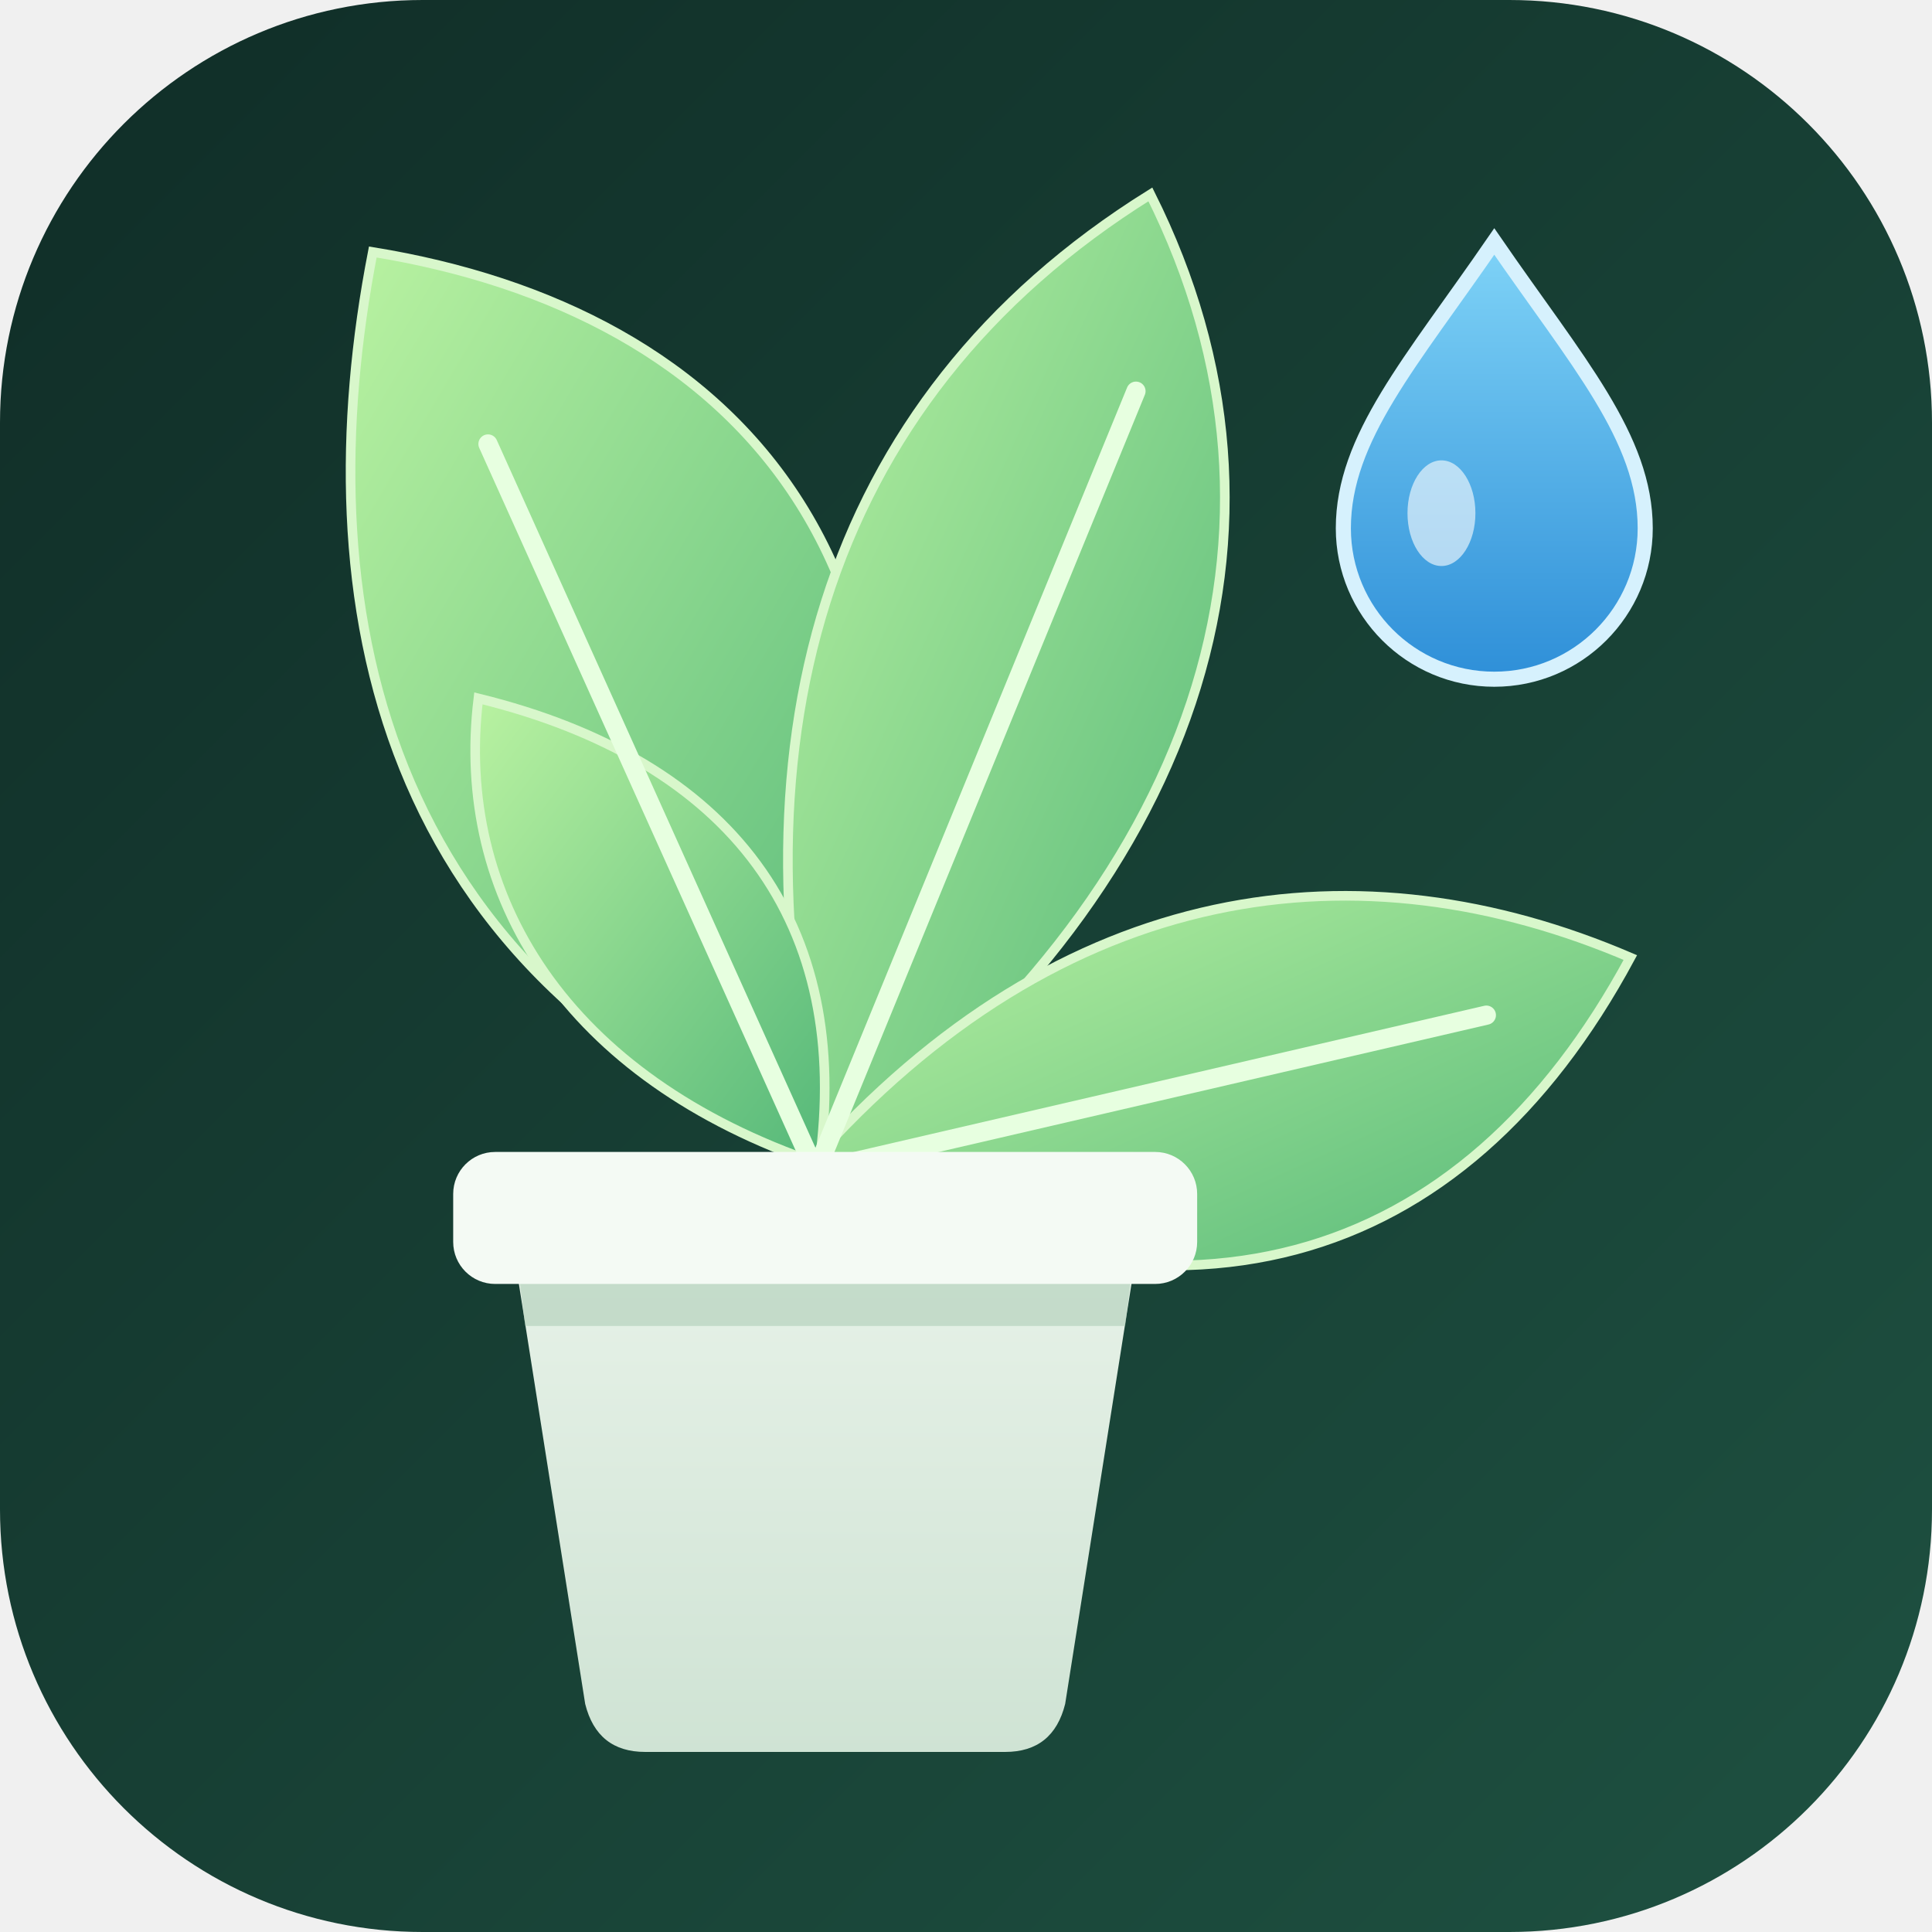
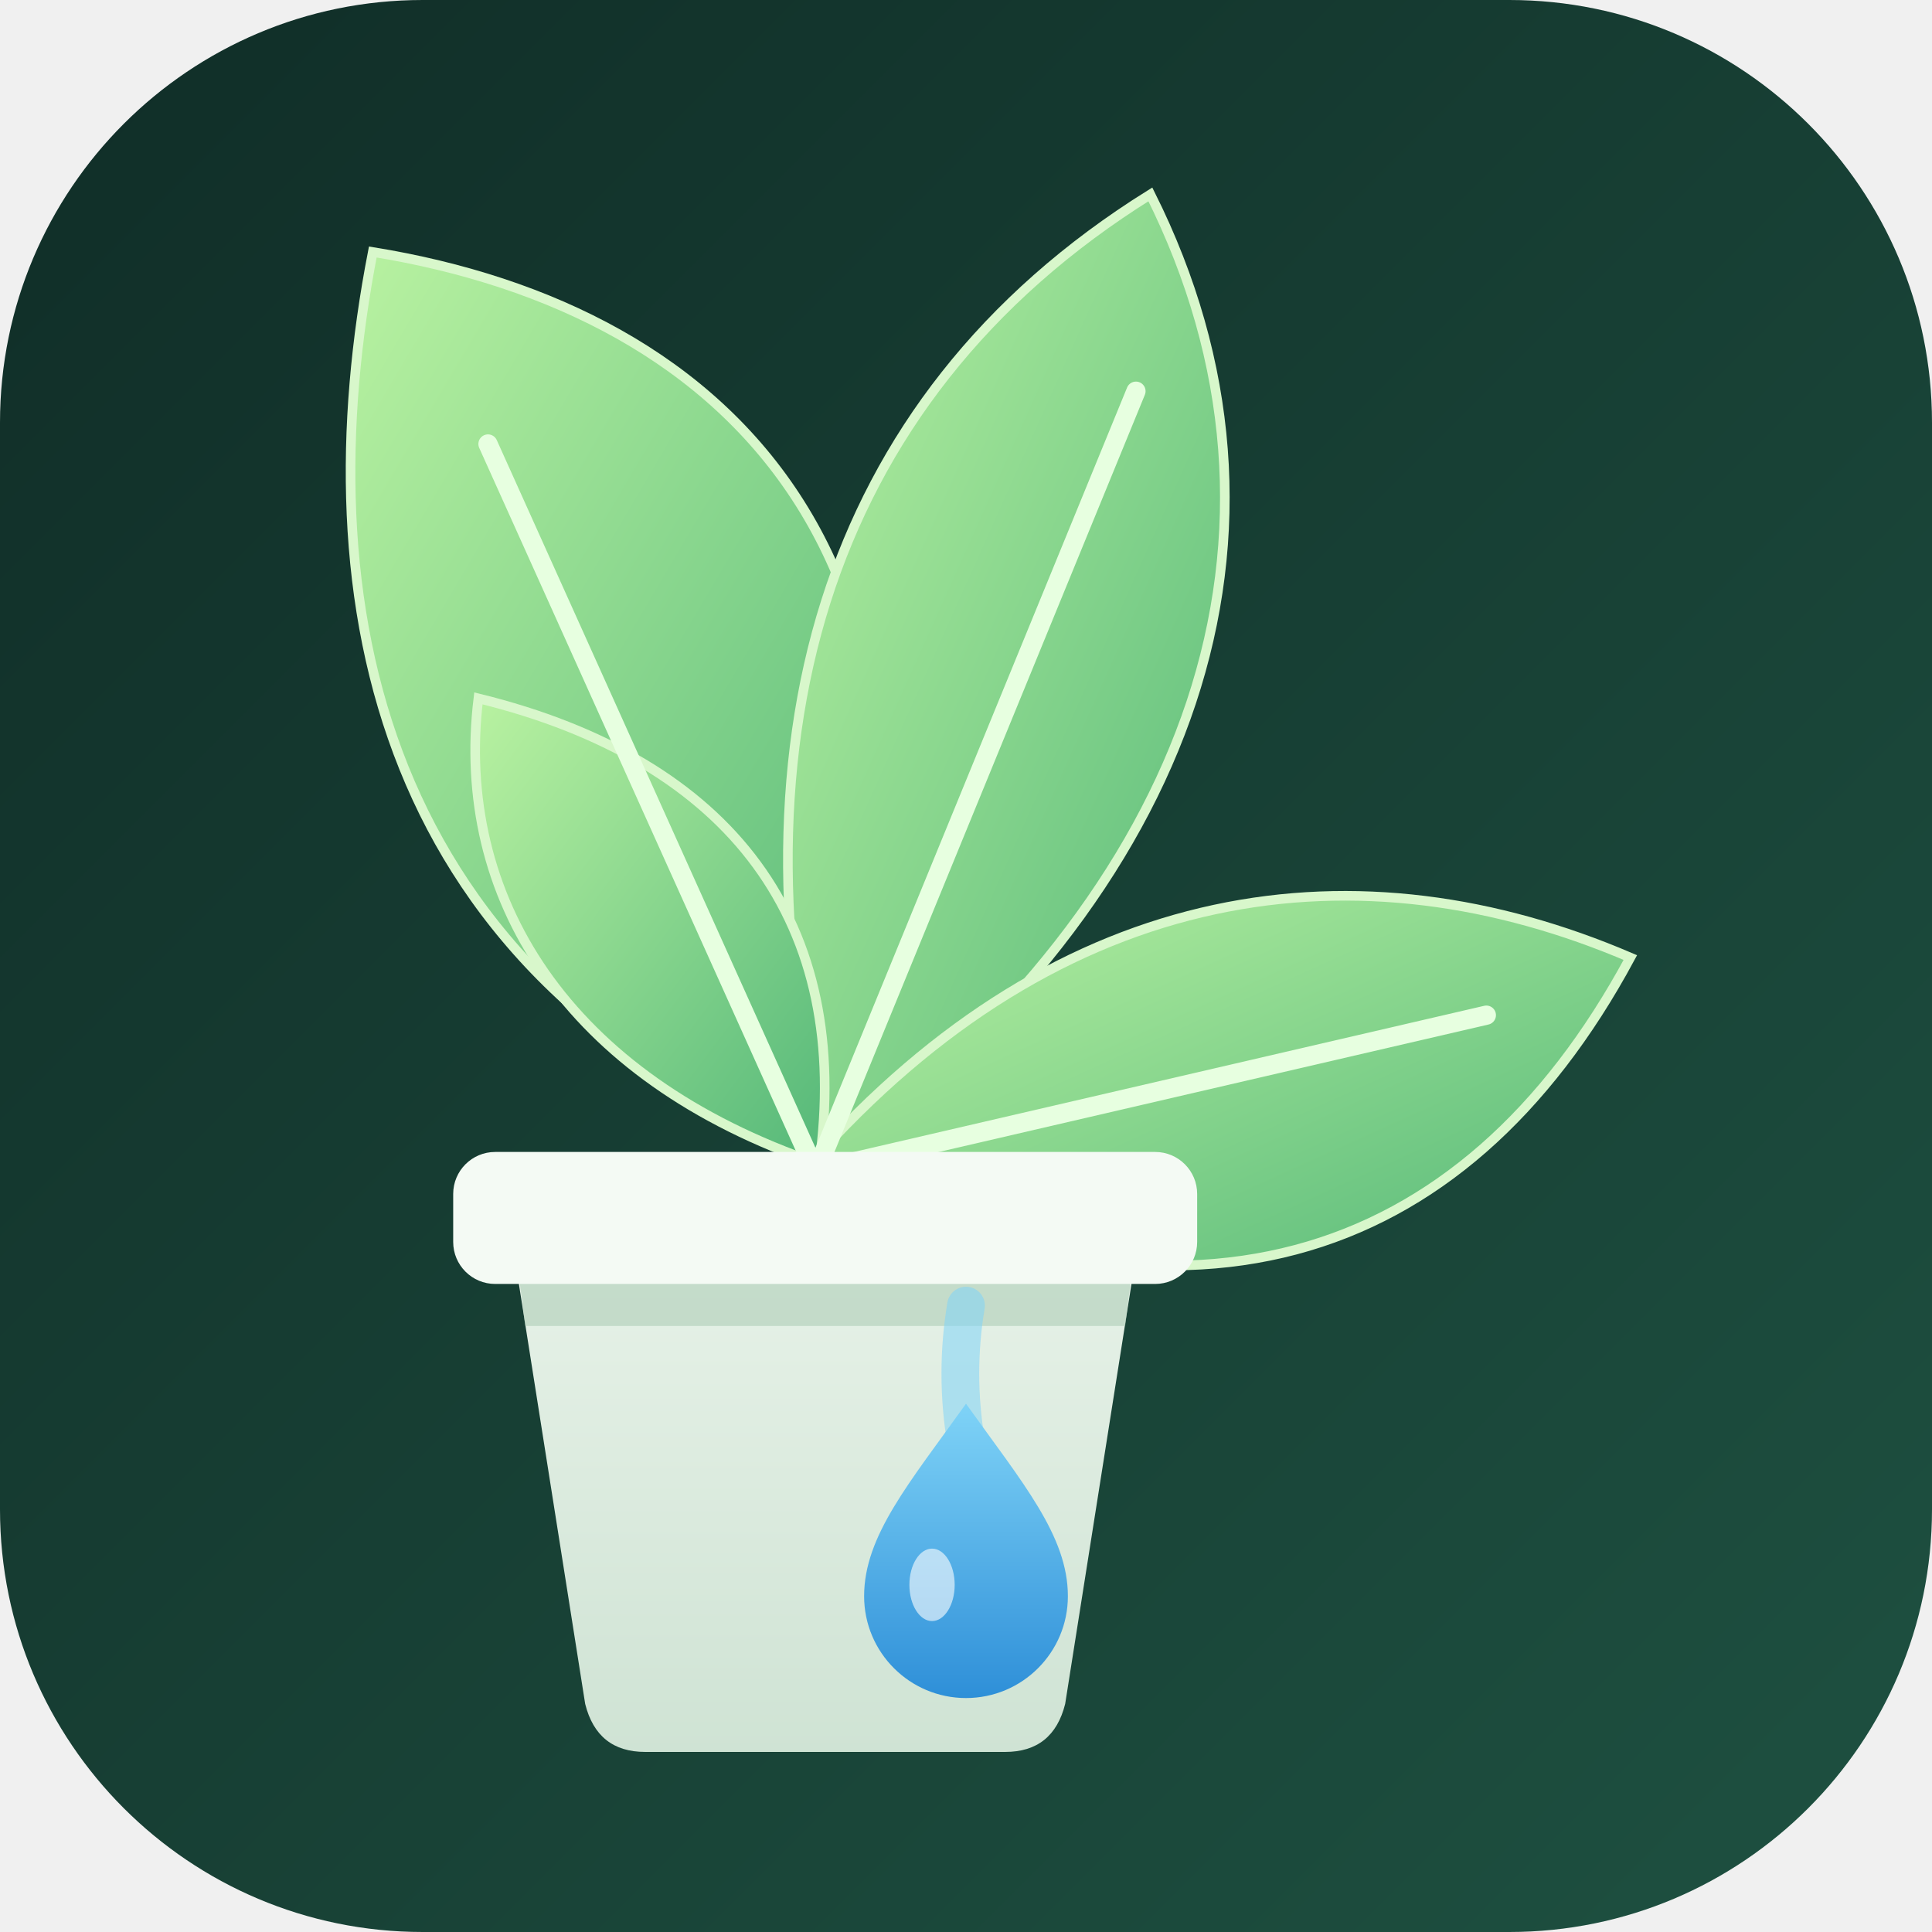
<svg xmlns="http://www.w3.org/2000/svg" viewBox="0 0 256 256" width="256" height="256">
  <defs>
    <linearGradient id="pm-bg" x1="0" y1="0" x2="1" y2="1">
      <stop offset="0" stop-color="#102d27" />
      <stop offset="1" stop-color="#1e5141" />
    </linearGradient>
    <linearGradient id="pm-pot" x1="0" y1="0" x2="0" y2="1">
      <stop offset="0" stop-color="#e7f2e8" />
      <stop offset="1" stop-color="#cfe3d4" />
    </linearGradient>
    <linearGradient id="pm-drop" x1="0" y1="0" x2="0" y2="1">
      <stop offset="0" stop-color="#7fd3f7" />
      <stop offset="1" stop-color="#2e8fd8" />
    </linearGradient>
    <linearGradient id="pm-leaf" x1="0" y1="0" x2="1" y2="1">
      <stop offset="0" stop-color="#b9f2a1" />
      <stop offset="1" stop-color="#55b879" />
    </linearGradient>
  </defs>
  <rect id="pm-tile" width="256" height="256" rx="56" fill="url(#pm-bg)" />
  <g id="pm-plant" transform="translate(20.3 -15.9) scale(.795)" fill="url(#pm-leaf)" stroke="#d8f7cb" stroke-width="2">
    <g transform="translate(111 214) scale(.8) translate(-111 -214)">
      <path d="M112 212C18 176 4 96 18 24c74 12 132 65 94 188Z" />
      <path d="M113 214C91 128 111 55 180 12c35 70 10 145-67 202Z" />
      <path d="M109 214C162 154 224 147 280 171c-35 65-94 83-171 43Z" />
      <path d="M111 214C58 196 35 158 40 117c53 13 78 47 71 97Z" />
      <path d="M110 215L42 64M111 214L177 53M112 215L250 183" fill="none" stroke="#e7ffe0" stroke-width="4" stroke-linecap="round" />
    </g>
    <g stroke="none">
      <path d="M60 228H164L152 304Q150 312 142 312H82Q74 312 72 304Z" fill="url(#pm-pot)" />
      <path d="M61 233H163L162 241H62Z" fill="#a9cbb2" opacity=".55" />
      <rect x="50" y="212" width="124" height="22" rx="7" fill="#f4faf4" />
    </g>
  </g>
-   <g id="pm-drop-mark" transform="translate(198 62)">
-     <path d="M0-30C11-14 20-4 20 8A20 20 0 0 1-20 8C-20-4-11-14 0-30Z" fill="url(#pm-drop)" stroke="#d6f1fd" stroke-width="2" />
-     <ellipse cx="-7" cy="6" rx="4.5" ry="7" fill="#ffffff" opacity=".6" />
+   <g id="pm-drop-mark">
+     <path d="M128 173C127 179 127 185 128 191" fill="none" stroke="#7fd3f7" stroke-width="5" stroke-linecap="round" opacity=".55" />
+     <g transform="translate(128 206)">
+       <path d="M0-20C7.5-9.5 13.5-2.5 13.5 5.5A13.5 13.5 0 0 1-13.5 5.5C-13.5-2.5-7.5-9.5 0-20Z" fill="url(#pm-drop)" />
+       <ellipse cx="-4.5" cy="4" rx="3" ry="4.8" fill="#ffffff" opacity=".6" />
+     </g>
  </g>
</svg>
